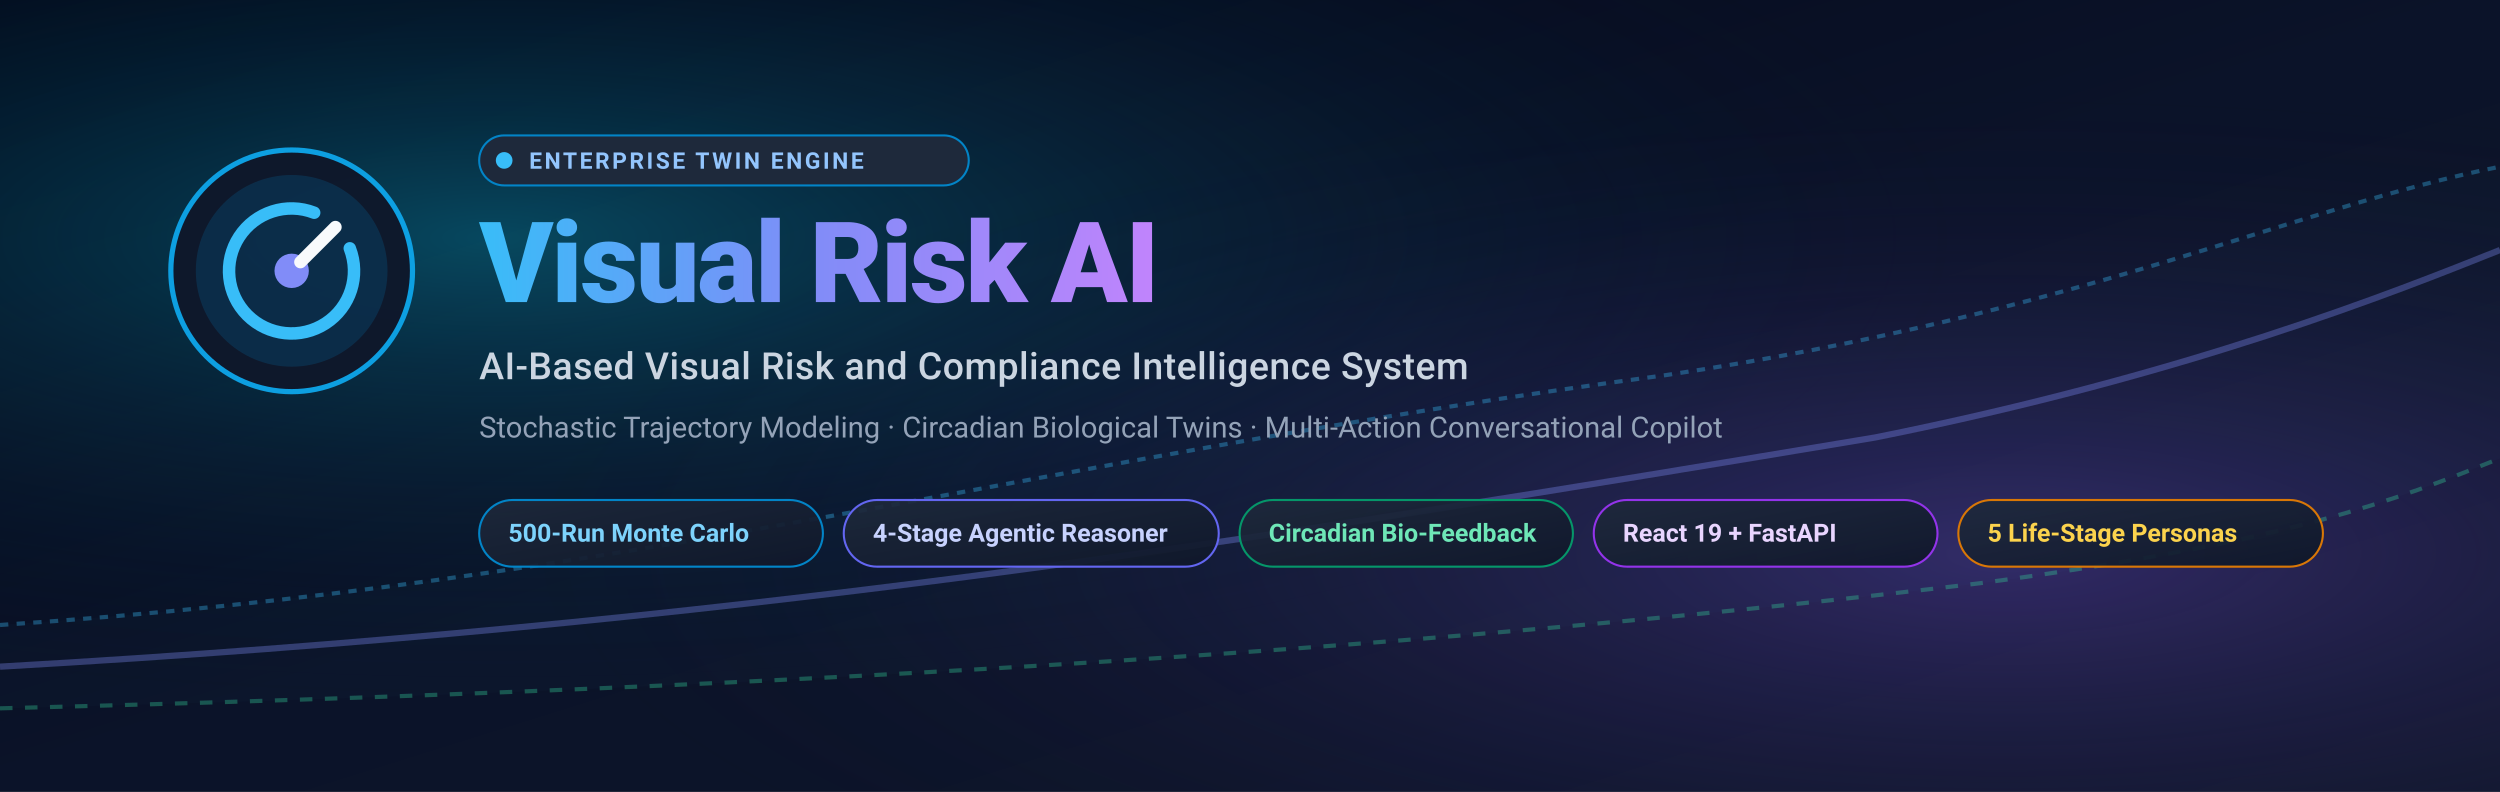
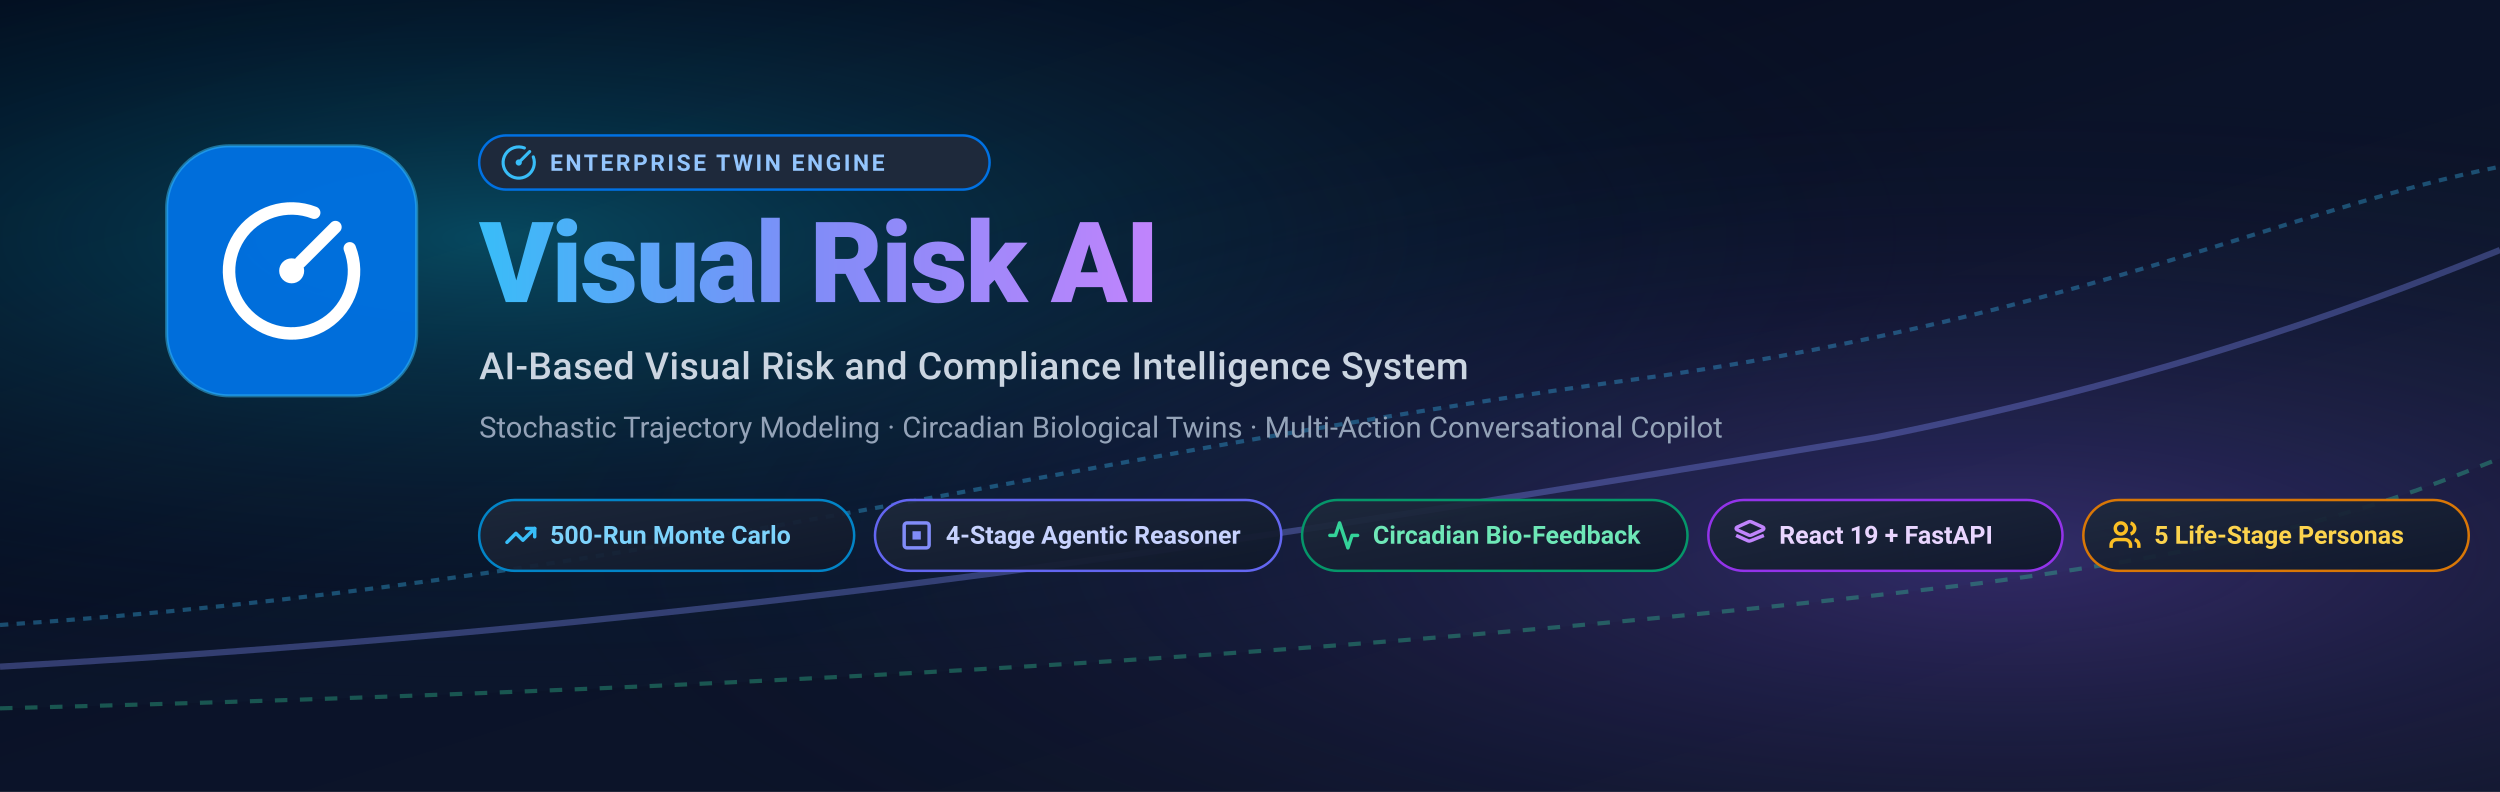
<svg xmlns="http://www.w3.org/2000/svg" viewBox="0 0 1200 380" width="100%" height="100%">
  <defs>
    <linearGradient id="bgGrad" x1="0%" y1="0%" x2="100%" y2="100%">
      <stop offset="0%" stop-color="#020617" />
      <stop offset="50%" stop-color="#0b1329" />
      <stop offset="100%" stop-color="#0f172a" />
    </linearGradient>
    <radialGradient id="cyanGlow" cx="20%" cy="30%" r="60%">
      <stop offset="0%" stop-color="#06b6d4" stop-opacity="0.35" />
      <stop offset="100%" stop-color="#020617" stop-opacity="0" />
    </radialGradient>
    <radialGradient id="purpleGlow" cx="80%" cy="70%" r="60%">
      <stop offset="0%" stop-color="#8b5cf6" stop-opacity="0.3" />
      <stop offset="100%" stop-color="#020617" stop-opacity="0" />
    </radialGradient>
    <linearGradient id="titleGrad" x1="0%" y1="0%" x2="100%" y2="0%">
      <stop offset="0%" stop-color="#38bdf8" />
      <stop offset="50%" stop-color="#818cf8" />
      <stop offset="100%" stop-color="#c084fc" />
    </linearGradient>
    <linearGradient id="cardBg" x1="0%" y1="0%" x2="100%" y2="100%">
      <stop offset="0%" stop-color="#1e293b" stop-opacity="0.9" />
      <stop offset="100%" stop-color="#0f172a" stop-opacity="0.95" />
    </linearGradient>
  </defs>
  <rect width="1200" height="380" fill="#020617" />
  <rect width="1200" height="380" fill="url(#bgGrad)" />
  <rect width="1200" height="380" fill="url(#cyanGlow)" />
  <rect width="1200" height="380" fill="url(#purpleGlow)" />
  <g opacity="0.35">
    <path d="M 0 300 C 300 280, 500 220, 800 180 C 1000 150, 1100 100, 1200 80" fill="none" stroke="#38bdf8" stroke-width="2" stroke-dasharray="4,4" />
    <path d="M 0 320 C 350 300, 600 260, 900 210 C 1050 180, 1150 140, 1200 120" fill="none" stroke="#818cf8" stroke-width="3" />
    <path d="M 0 340 C 400 330, 700 310, 950 280 C 1100 260, 1150 240, 1200 220" fill="none" stroke="#34d399" stroke-width="2" stroke-dasharray="6,6" />
    <path d="M 0 300 C 300 280, 500 220, 800 180 C 1000 150, 1100 100, 1200 80 L 1200 220 C 1150 240, 1100 260, 950 280 C 700 310, 400 330, 0 340 Z" fill="#38bdf8" opacity="0.05" />
  </g>
  <g transform="translate(80, 70)">
-     <circle cx="60" cy="60" r="58" fill="#0f172a" stroke="#0ea5e9" stroke-width="2.5" opacity="0.95" />
-     <circle cx="60" cy="60" r="46" fill="#0369a1" opacity="0.25" />
+     <rect width="120" height="120" rx="30" fill="#0071E3" opacity="0.95" />
+     <rect width="120" height="120" rx="30" fill="none" stroke="#38bdf8" stroke-width="1.5" opacity="0.5" />
    <g transform="translate(24, 24) scale(3)">
-       <path d="M15.6 2.7a10 10 0 1 0 5.7 5.7" fill="none" stroke="#38bdf8" stroke-width="2" stroke-linecap="round" stroke-linejoin="round" />
-       <circle cx="12" cy="12" r="2" fill="#818cf8" stroke="#818cf8" stroke-width="1.5" />
-       <path d="M13.4 10.6 19 5" stroke="#f8fafc" stroke-width="2" stroke-linecap="round" stroke-linejoin="round" />
+       <path d="M15.6 2.7a10 10 0 1 0 5.7 5.7" fill="none" stroke="#ffffff" stroke-width="2" stroke-linecap="round" stroke-linejoin="round" />
+       <circle cx="12" cy="12" r="2" fill="#ffffff" />
+       <path d="M13.4 10.6 19 5" stroke="#ffffff" stroke-width="2" stroke-linecap="round" stroke-linejoin="round" />
    </g>
  </g>
  <g transform="translate(230, 60)">
-     <rect x="0" y="5" width="235" height="24" rx="12" fill="#1e293b" stroke="#0284c7" stroke-width="1" />
-     <circle cx="12" cy="17" r="4" fill="#38bdf8" />
-     <text x="24" y="21" font-family="-apple-system, BlinkMacSystemFont, 'Segoe UI', Roboto, Helvetica, Arial, sans-serif" font-size="11" font-weight="700" fill="#93c5fd" letter-spacing="1.2">ENTERPRISE TWIN ENGINE</text>
+     <rect x="0" y="5" width="245" height="26" rx="13" fill="#1e293b" stroke="#0071E3" stroke-width="1.2" />
+     <g transform="translate(10, 9) scale(0.75)">
+       <path d="M15.6 2.7a10 10 0 1 0 5.7 5.7" fill="none" stroke="#38bdf8" stroke-width="2" stroke-linecap="round" stroke-linejoin="round" />
+       <circle cx="12" cy="12" r="2" fill="#38bdf8" />
+       <path d="M13.4 10.6 19 5" stroke="#38bdf8" stroke-width="2" stroke-linecap="round" stroke-linejoin="round" />
+     </g>
+     <text x="34" y="22" font-family="-apple-system, BlinkMacSystemFont, 'Segoe UI', Roboto, Helvetica, Arial, sans-serif" font-size="11" font-weight="700" fill="#93c5fd" letter-spacing="1.2">ENTERPRISE TWIN ENGINE</text>
    <text x="0" y="85" font-family="-apple-system, BlinkMacSystemFont, 'Segoe UI', Roboto, Helvetica, Arial, sans-serif" font-size="54" font-weight="900" fill="url(#titleGrad)" letter-spacing="-1">Visual Risk AI</text>
    <text x="0" y="122" font-family="-apple-system, BlinkMacSystemFont, 'Segoe UI', Roboto, Helvetica, Arial, sans-serif" font-size="18" font-weight="500" fill="#cbd5e1" letter-spacing="0.2">AI-Based Visual Risk and Compliance Intelligence System</text>
    <text x="0" y="150" font-family="-apple-system, BlinkMacSystemFont, 'Segoe UI', Roboto, Helvetica, Arial, sans-serif" font-size="14" font-weight="400" fill="#94a3b8">Stochastic Trajectory Modeling · Circadian Biological Twins · Multi-Action Conversational Copilot</text>
    <g transform="translate(0, 180)">
-       <rect x="0" y="0" width="165" height="32" rx="16" fill="url(#cardBg)" stroke="#0284c7" stroke-width="1" />
-       <text x="14" y="20" font-family="-apple-system, BlinkMacSystemFont, 'Segoe UI', Roboto, Helvetica, Arial, sans-serif" font-size="12" font-weight="600" fill="#7dd3fc">500-Run Monte Carlo</text>
-       <rect x="175" y="0" width="180" height="32" rx="16" fill="url(#cardBg)" stroke="#6366f1" stroke-width="1" />
-       <text x="189" y="20" font-family="-apple-system, BlinkMacSystemFont, 'Segoe UI', Roboto, Helvetica, Arial, sans-serif" font-size="12" font-weight="600" fill="#c7d2fe">4-Stage Agentic Reasoner</text>
-       <rect x="365" y="0" width="160" height="32" rx="16" fill="url(#cardBg)" stroke="#059669" stroke-width="1" />
-       <text x="379" y="20" font-family="-apple-system, BlinkMacSystemFont, 'Segoe UI', Roboto, Helvetica, Arial, sans-serif" font-size="12" font-weight="600" fill="#6ee7b7">Circadian Bio-Feedback</text>
-       <rect x="535" y="0" width="165" height="32" rx="16" fill="url(#cardBg)" stroke="#9333ea" stroke-width="1" />
-       <text x="549" y="20" font-family="-apple-system, BlinkMacSystemFont, 'Segoe UI', Roboto, Helvetica, Arial, sans-serif" font-size="12" font-weight="600" fill="#e9d5ff">React 19 + FastAPI</text>
-       <rect x="710" y="0" width="175" height="32" rx="16" fill="url(#cardBg)" stroke="#d97706" stroke-width="1" />
-       <text x="724" y="20" font-family="-apple-system, BlinkMacSystemFont, 'Segoe UI', Roboto, Helvetica, Arial, sans-serif" font-size="12" font-weight="600" fill="#fcd34d">5 Life-Stage Personas</text>
+       <rect x="0" y="0" width="180" height="34" rx="17" fill="url(#cardBg)" stroke="#0284c7" stroke-width="1.2" />
+       <g transform="translate(12, 9) scale(0.666)">
+         <polyline points="22 7 13.5 15.5 8.5 10.5 2 17" fill="none" stroke="#38bdf8" stroke-width="2.5" stroke-linecap="round" stroke-linejoin="round" />
+         <polyline points="16 7 22 7 22 13" fill="none" stroke="#38bdf8" stroke-width="2.5" stroke-linecap="round" stroke-linejoin="round" />
+       </g>
+       <text x="34" y="21" font-family="-apple-system, BlinkMacSystemFont, 'Segoe UI', Roboto, Helvetica, Arial, sans-serif" font-size="12" font-weight="600" fill="#7dd3fc">500-Run Monte Carlo</text>
+       <rect x="190" y="0" width="195" height="34" rx="17" fill="url(#cardBg)" stroke="#6366f1" stroke-width="1.2" />
+       <g transform="translate(202, 9) scale(0.666)">
+         <rect width="18" height="18" x="3" y="3" rx="2" fill="none" stroke="#818cf8" stroke-width="2.5" />
+         <path d="M9 9h6v6H9z" fill="#818cf8" />
+       </g>
+       <text x="224" y="21" font-family="-apple-system, BlinkMacSystemFont, 'Segoe UI', Roboto, Helvetica, Arial, sans-serif" font-size="12" font-weight="600" fill="#c7d2fe">4-Stage Agentic Reasoner</text>
+       <rect x="395" y="0" width="185" height="34" rx="17" fill="url(#cardBg)" stroke="#059669" stroke-width="1.2" />
+       <g transform="translate(407, 9) scale(0.666)">
+         <path d="M22 12h-4l-3 9L9 3l-3 9H2" fill="none" stroke="#34d399" stroke-width="2.5" stroke-linecap="round" stroke-linejoin="round" />
+       </g>
+       <text x="429" y="21" font-family="-apple-system, BlinkMacSystemFont, 'Segoe UI', Roboto, Helvetica, Arial, sans-serif" font-size="12" font-weight="600" fill="#6ee7b7">Circadian Bio-Feedback</text>
+       <rect x="590" y="0" width="170" height="34" rx="17" fill="url(#cardBg)" stroke="#9333ea" stroke-width="1.2" />
+       <g transform="translate(602, 9) scale(0.666)">
+         <path d="m12.83 2.18a2 2 0 0 0-1.66 0L2.6 6.08a1 1 0 0 0 0 1.83l8.58 3.91a2 2 0 0 0 1.66 0l8.58-3.9a1 1 0 0 0 0-1.83Z" fill="none" stroke="#c084fc" stroke-width="2.5" />
+         <path d="m2 12 8.58 3.91a2 2 0 0 0 1.66 0L22 12" fill="none" stroke="#c084fc" stroke-width="2.5" />
+       </g>
+       <text x="624" y="21" font-family="-apple-system, BlinkMacSystemFont, 'Segoe UI', Roboto, Helvetica, Arial, sans-serif" font-size="12" font-weight="600" fill="#e9d5ff">React 19 + FastAPI</text>
+       <rect x="770" y="0" width="185" height="34" rx="17" fill="url(#cardBg)" stroke="#d97706" stroke-width="1.2" />
+       <g transform="translate(782, 9) scale(0.666)">
+         <path d="M16 21v-2a4 4 0 0 0-4-4H6a4 4 0 0 0-4 4v2" fill="none" stroke="#fbbf24" stroke-width="2.5" />
+         <circle cx="9" cy="7" r="4" fill="none" stroke="#fbbf24" stroke-width="2.5" />
+         <path d="M22 21v-2a4 4 0 0 0-3-3.87" fill="none" stroke="#fbbf24" stroke-width="2.5" />
+         <path d="M16 3.13a4 4 0 0 1 0 7.75" fill="none" stroke="#fbbf24" stroke-width="2.5" />
+       </g>
+       <text x="804" y="21" font-family="-apple-system, BlinkMacSystemFont, 'Segoe UI', Roboto, Helvetica, Arial, sans-serif" font-size="12" font-weight="600" fill="#fcd34d">5 Life-Stage Personas</text>
    </g>
  </g>
</svg>
